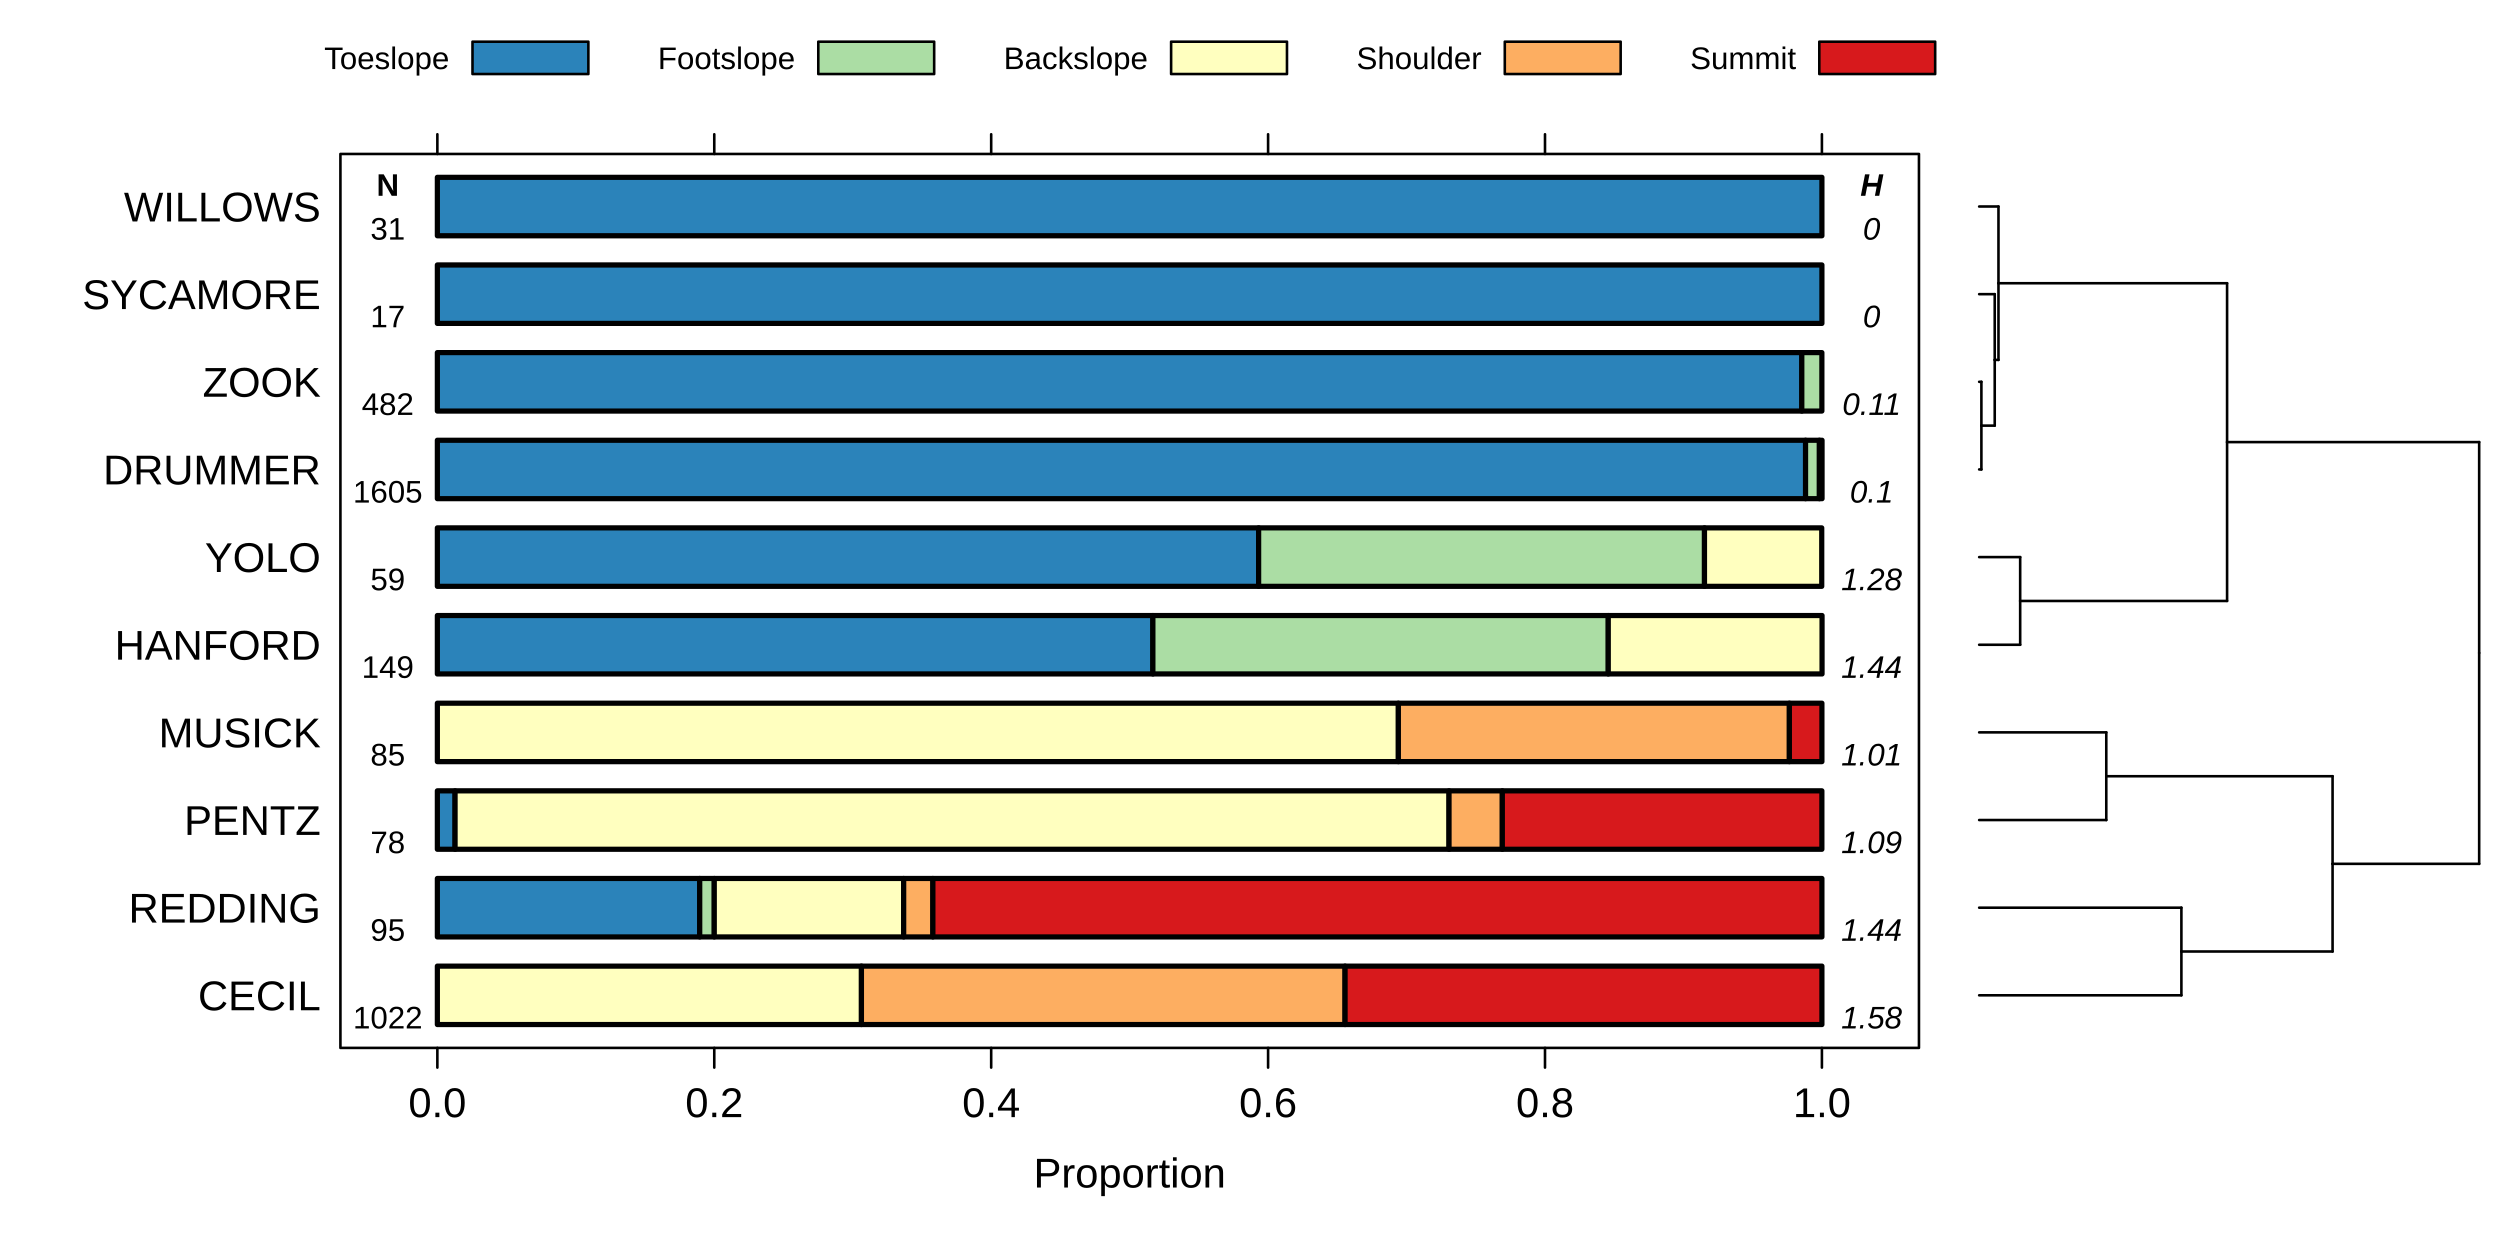
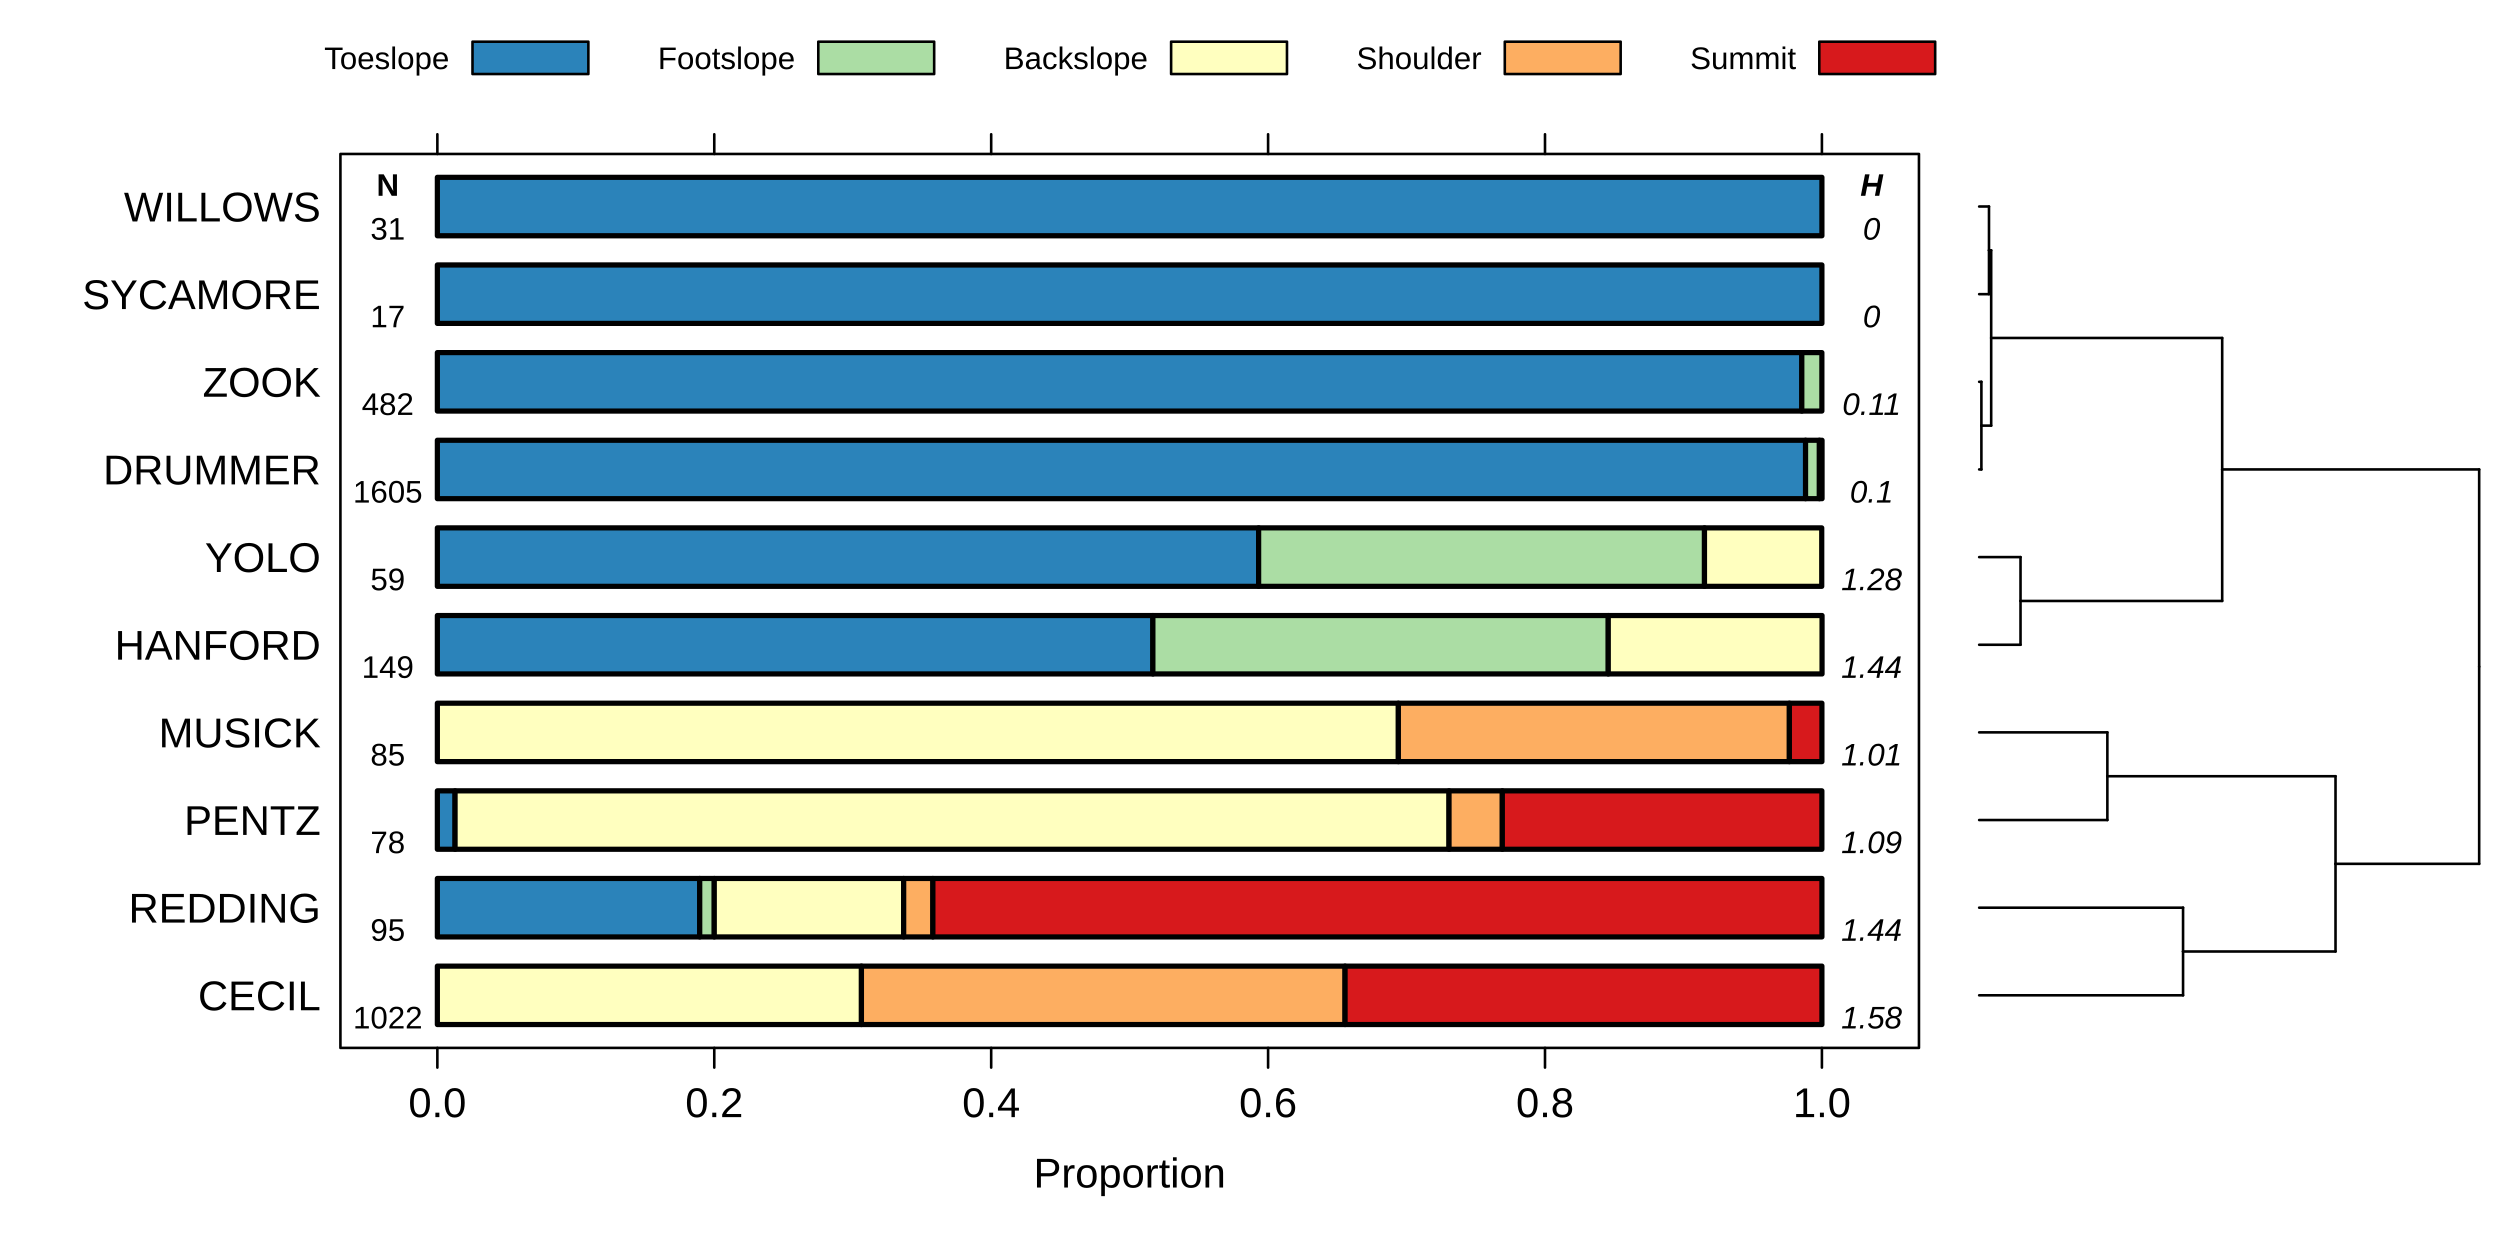
<svg xmlns="http://www.w3.org/2000/svg" class="svglite" width="720.00pt" height="360.00pt" viewBox="0 0 720.00 360.00">
  <defs>
    <style type="text/css">
    .svglite line, .svglite polyline, .svglite polygon, .svglite path, .svglite rect, .svglite circle {
      fill: none;
      stroke: #000000;
      stroke-linecap: round;
      stroke-linejoin: round;
      stroke-miterlimit: 10.00;
    }
    .svglite text {
      white-space: pre;
    }
  </style>
  </defs>
  <rect width="100%" height="100%" style="stroke: none; fill: #FFFFFF;" />
  <defs>
    <clipPath id="cpMC4wMHw3MjAuMDB8MC4wMHwzNjAuMDA=">
      <rect x="0.00" y="0.00" width="720.00" height="360.00" />
    </clipPath>
  </defs>
  <g clip-path="url(#cpMC4wMHw3MjAuMDB8MC4wMHwzNjAuMDA=)">
    <rect x="0.00" y="0.00" width="720.00" height="360.00" style="stroke-width: 0.75; stroke: none;" />
    <text x="325.35" y="342.00" text-anchor="middle" style="font-size: 12.00px; font-family: &quot;Arial&quot;;" textLength="55.37px" lengthAdjust="spacingAndGlyphs">Proportion</text>
  </g>
  <defs>
    <clipPath id="cpOTguMDR8NTUyLjY2fDQ0LjM0fDMwMS44MA==">
      <rect x="98.04" y="44.34" width="454.62" height="257.46" />
    </clipPath>
  </defs>
  <g clip-path="url(#cpOTguMDR8NTUyLjY2fDQ0LjM0fDMwMS44MA==)">
</g>
  <g clip-path="url(#cpMC4wMHw3MjAuMDB8MC4wMHwzNjAuMDA=)">
    <line x1="125.96" y1="44.34" x2="125.96" y2="38.67" style="stroke-width: 0.75;" />
    <line x1="205.71" y1="44.34" x2="205.71" y2="38.67" style="stroke-width: 0.75;" />
    <line x1="285.46" y1="44.34" x2="285.46" y2="38.67" style="stroke-width: 0.75;" />
    <line x1="365.21" y1="44.34" x2="365.21" y2="38.67" style="stroke-width: 0.75;" />
    <line x1="444.96" y1="44.34" x2="444.96" y2="38.67" style="stroke-width: 0.75;" />
    <line x1="524.71" y1="44.34" x2="524.71" y2="38.67" style="stroke-width: 0.75;" />
    <text x="92.37" y="290.95" text-anchor="end" style="font-size: 12.00px; font-family: &quot;Arial&quot;;" textLength="35.35px" lengthAdjust="spacingAndGlyphs">CECIL</text>
    <text x="92.37" y="265.71" text-anchor="end" style="font-size: 12.00px; font-family: &quot;Arial&quot;;" textLength="55.35px" lengthAdjust="spacingAndGlyphs">REDDING</text>
    <text x="92.37" y="240.47" text-anchor="end" style="font-size: 12.00px; font-family: &quot;Arial&quot;;" textLength="39.34px" lengthAdjust="spacingAndGlyphs">PENTZ</text>
    <text x="92.37" y="215.23" text-anchor="end" style="font-size: 12.00px; font-family: &quot;Arial&quot;;" textLength="46.68px" lengthAdjust="spacingAndGlyphs">MUSICK</text>
    <text x="92.37" y="189.99" text-anchor="end" style="font-size: 12.00px; font-family: &quot;Arial&quot;;" textLength="59.35px" lengthAdjust="spacingAndGlyphs">HANFORD</text>
    <text x="92.37" y="164.74" text-anchor="end" style="font-size: 12.00px; font-family: &quot;Arial&quot;;" textLength="33.36px" lengthAdjust="spacingAndGlyphs">YOLO</text>
    <text x="92.37" y="139.50" text-anchor="end" style="font-size: 12.00px; font-family: &quot;Arial&quot;;" textLength="62.68px" lengthAdjust="spacingAndGlyphs">DRUMMER</text>
    <text x="92.37" y="114.26" text-anchor="end" style="font-size: 12.00px; font-family: &quot;Arial&quot;;" textLength="34.01px" lengthAdjust="spacingAndGlyphs">ZOOK</text>
    <text x="92.37" y="89.02" text-anchor="end" style="font-size: 12.00px; font-family: &quot;Arial&quot;;" textLength="68.70px" lengthAdjust="spacingAndGlyphs">SYCAMORE</text>
    <text x="92.37" y="63.78" text-anchor="end" style="font-size: 12.00px; font-family: &quot;Arial&quot;;" textLength="56.68px" lengthAdjust="spacingAndGlyphs">WILLOWS</text>
    <line x1="125.96" y1="301.80" x2="125.96" y2="307.47" style="stroke-width: 0.75;" />
    <line x1="205.71" y1="301.80" x2="205.71" y2="307.47" style="stroke-width: 0.75;" />
    <line x1="285.46" y1="301.80" x2="285.46" y2="307.47" style="stroke-width: 0.75;" />
    <line x1="365.21" y1="301.80" x2="365.21" y2="307.47" style="stroke-width: 0.75;" />
    <line x1="444.96" y1="301.80" x2="444.96" y2="307.47" style="stroke-width: 0.75;" />
    <line x1="524.71" y1="301.80" x2="524.71" y2="307.47" style="stroke-width: 0.75;" />
    <text x="125.96" y="321.73" text-anchor="middle" style="font-size: 12.00px; font-family: &quot;Arial&quot;;" textLength="16.68px" lengthAdjust="spacingAndGlyphs">0.0</text>
    <text x="205.71" y="321.73" text-anchor="middle" style="font-size: 12.00px; font-family: &quot;Arial&quot;;" textLength="16.68px" lengthAdjust="spacingAndGlyphs">0.2</text>
    <text x="285.46" y="321.73" text-anchor="middle" style="font-size: 12.00px; font-family: &quot;Arial&quot;;" textLength="16.68px" lengthAdjust="spacingAndGlyphs">0.4</text>
    <text x="365.21" y="321.73" text-anchor="middle" style="font-size: 12.00px; font-family: &quot;Arial&quot;;" textLength="16.68px" lengthAdjust="spacingAndGlyphs">0.6</text>
    <text x="444.96" y="321.73" text-anchor="middle" style="font-size: 12.00px; font-family: &quot;Arial&quot;;" textLength="16.68px" lengthAdjust="spacingAndGlyphs">0.8</text>
    <text x="524.71" y="321.73" text-anchor="middle" style="font-size: 12.00px; font-family: &quot;Arial&quot;;" textLength="16.68px" lengthAdjust="spacingAndGlyphs">1.0</text>
  </g>
  <g clip-path="url(#cpOTguMDR8NTUyLjY2fDQ0LjM0fDMwMS44MA==)">
    <rect x="125.96" y="278.24" width="122.14" height="16.83" style="stroke-width: 1.50; fill: #FFFFBF;" />
    <rect x="248.09" y="278.24" width="139.28" height="16.83" style="stroke-width: 1.50; fill: #FDAE61;" />
    <rect x="387.38" y="278.24" width="137.33" height="16.83" style="stroke-width: 1.50; fill: #D7191C;" />
    <rect x="125.96" y="126.79" width="394.04" height="16.83" style="stroke-width: 1.50; fill: #2B83BA;" />
    <rect x="520.00" y="126.79" width="3.99" height="16.83" style="stroke-width: 1.50; fill: #ABDDA4;" />
    <rect x="523.99" y="126.79" width="0.76" height="16.83" style="stroke-width: 1.50; fill: #D7191C;" />
    <rect x="125.96" y="177.27" width="206.07" height="16.83" style="stroke-width: 1.50; fill: #2B83BA;" />
    <rect x="332.03" y="177.27" width="131.15" height="16.83" style="stroke-width: 1.50; fill: #ABDDA4;" />
    <rect x="463.18" y="177.27" width="61.57" height="16.83" style="stroke-width: 1.50; fill: #FFFFBF;" />
    <rect x="125.96" y="202.52" width="276.77" height="16.83" style="stroke-width: 1.50; fill: #FFFFBF;" />
    <rect x="402.73" y="202.52" width="112.61" height="16.83" style="stroke-width: 1.50; fill: #FDAE61;" />
    <rect x="515.34" y="202.52" width="9.37" height="16.83" style="stroke-width: 1.50; fill: #D7191C;" />
    <rect x="125.96" y="227.76" width="5.10" height="16.83" style="stroke-width: 1.50; fill: #2B83BA;" />
    <rect x="131.06" y="227.76" width="286.26" height="16.83" style="stroke-width: 1.50; fill: #FFFFBF;" />
    <rect x="417.32" y="227.76" width="15.35" height="16.83" style="stroke-width: 1.50; fill: #FDAE61;" />
    <rect x="432.67" y="227.76" width="92.03" height="16.83" style="stroke-width: 1.50; fill: #D7191C;" />
    <rect x="125.96" y="253.00" width="75.56" height="16.83" style="stroke-width: 1.50; fill: #2B83BA;" />
    <rect x="201.52" y="253.00" width="4.19" height="16.83" style="stroke-width: 1.50; fill: #ABDDA4;" />
    <rect x="205.71" y="253.00" width="54.55" height="16.83" style="stroke-width: 1.50; fill: #FFFFBF;" />
    <rect x="260.26" y="253.00" width="8.41" height="16.83" style="stroke-width: 1.50; fill: #FDAE61;" />
    <rect x="268.67" y="253.00" width="256.04" height="16.83" style="stroke-width: 1.50; fill: #D7191C;" />
    <rect x="125.96" y="76.31" width="398.75" height="16.83" style="stroke-width: 1.50; fill: #2B83BA;" />
    <rect x="125.96" y="51.07" width="398.75" height="16.83" style="stroke-width: 1.50; fill: #2B83BA;" />
    <rect x="125.96" y="152.03" width="236.54" height="16.83" style="stroke-width: 1.50; fill: #2B83BA;" />
    <rect x="362.49" y="152.03" width="128.40" height="16.83" style="stroke-width: 1.50; fill: #ABDDA4;" />
    <rect x="490.89" y="152.03" width="33.77" height="16.83" style="stroke-width: 1.50; fill: #FFFFBF;" />
    <rect x="125.96" y="101.55" width="392.97" height="16.83" style="stroke-width: 1.50; fill: #2B83BA;" />
    <rect x="518.92" y="101.55" width="5.78" height="16.83" style="stroke-width: 1.50; fill: #ABDDA4;" />
    <text x="111.68" y="296.19" text-anchor="middle" style="font-size: 9.00px; font-family: &quot;Arial&quot;;" textLength="20.02px" lengthAdjust="spacingAndGlyphs">1022</text>
    <text x="111.68" y="270.94" text-anchor="middle" style="font-size: 9.00px; font-family: &quot;Arial&quot;;" textLength="10.01px" lengthAdjust="spacingAndGlyphs">95</text>
    <text x="111.68" y="245.70" text-anchor="middle" style="font-size: 9.00px; font-family: &quot;Arial&quot;;" textLength="10.01px" lengthAdjust="spacingAndGlyphs">78</text>
    <text x="111.68" y="220.46" text-anchor="middle" style="font-size: 9.00px; font-family: &quot;Arial&quot;;" textLength="10.01px" lengthAdjust="spacingAndGlyphs">85</text>
    <text x="111.68" y="195.22" text-anchor="middle" style="font-size: 9.00px; font-family: &quot;Arial&quot;;" textLength="15.01px" lengthAdjust="spacingAndGlyphs">149</text>
    <text x="111.68" y="169.98" text-anchor="middle" style="font-size: 9.00px; font-family: &quot;Arial&quot;;" textLength="10.01px" lengthAdjust="spacingAndGlyphs">59</text>
    <text x="111.68" y="144.74" text-anchor="middle" style="font-size: 9.00px; font-family: &quot;Arial&quot;;" textLength="20.02px" lengthAdjust="spacingAndGlyphs">1605</text>
    <text x="111.68" y="119.50" text-anchor="middle" style="font-size: 9.00px; font-family: &quot;Arial&quot;;" textLength="15.01px" lengthAdjust="spacingAndGlyphs">482</text>
    <text x="111.68" y="94.25" text-anchor="middle" style="font-size: 9.00px; font-family: &quot;Arial&quot;;" textLength="10.01px" lengthAdjust="spacingAndGlyphs">17</text>
    <text x="111.68" y="69.01" text-anchor="middle" style="font-size: 9.00px; font-family: &quot;Arial&quot;;" textLength="10.01px" lengthAdjust="spacingAndGlyphs">31</text>
    <text x="539.02" y="296.19" text-anchor="middle" style="font-size: 9.00px; font-style: italic; font-family: &quot;Arial&quot;;" textLength="17.51px" lengthAdjust="spacingAndGlyphs">1.58</text>
    <text x="539.02" y="270.94" text-anchor="middle" style="font-size: 9.00px; font-style: italic; font-family: &quot;Arial&quot;;" textLength="17.51px" lengthAdjust="spacingAndGlyphs">1.44</text>
    <text x="539.02" y="245.70" text-anchor="middle" style="font-size: 9.00px; font-style: italic; font-family: &quot;Arial&quot;;" textLength="17.51px" lengthAdjust="spacingAndGlyphs">1.09</text>
    <text x="539.02" y="220.46" text-anchor="middle" style="font-size: 9.00px; font-style: italic; font-family: &quot;Arial&quot;;" textLength="17.51px" lengthAdjust="spacingAndGlyphs">1.01</text>
    <text x="539.02" y="195.22" text-anchor="middle" style="font-size: 9.00px; font-style: italic; font-family: &quot;Arial&quot;;" textLength="17.51px" lengthAdjust="spacingAndGlyphs">1.44</text>
    <text x="539.02" y="169.98" text-anchor="middle" style="font-size: 9.00px; font-style: italic; font-family: &quot;Arial&quot;;" textLength="17.51px" lengthAdjust="spacingAndGlyphs">1.28</text>
    <text x="539.02" y="144.74" text-anchor="middle" style="font-size: 9.00px; font-style: italic; font-family: &quot;Arial&quot;;" textLength="12.51px" lengthAdjust="spacingAndGlyphs">0.1</text>
    <text x="539.02" y="119.50" text-anchor="middle" style="font-size: 9.00px; font-style: italic; font-family: &quot;Arial&quot;;" textLength="16.84px" lengthAdjust="spacingAndGlyphs">0.11</text>
    <text x="539.02" y="94.25" text-anchor="middle" style="font-size: 9.00px; font-style: italic; font-family: &quot;Arial&quot;;" textLength="5.00px" lengthAdjust="spacingAndGlyphs">0</text>
    <text x="539.02" y="69.01" text-anchor="middle" style="font-size: 9.00px; font-style: italic; font-family: &quot;Arial&quot;;" textLength="5.00px" lengthAdjust="spacingAndGlyphs">0</text>
    <text x="111.68" y="56.39" text-anchor="middle" style="font-size: 9.00px; font-weight: bold; font-family: &quot;Arial&quot;;" textLength="6.50px" lengthAdjust="spacingAndGlyphs">N</text>
    <text x="539.02" y="56.39" text-anchor="middle" style="font-size: 9.00px; font-weight: bold; font-style: italic; font-family: &quot;Arial&quot;;" textLength="6.50px" lengthAdjust="spacingAndGlyphs">H</text>
  </g>
  <g clip-path="url(#cpMC4wMHw3MjAuMDB8MC4wMHwzNjAuMDA=)">
    <rect x="98.04" y="44.34" width="454.62" height="257.46" style="stroke-width: 0.75;" />
    <rect x="90.04" y="12.00" width="470.63" height="9.33" style="stroke-width: 0.75; stroke: none;" />
    <text x="93.37" y="19.89" style="font-size: 9.00px; font-family: &quot;Arial&quot;;" textLength="36.02px" lengthAdjust="spacingAndGlyphs">Toeslope</text>
    <text x="189.47" y="19.89" style="font-size: 9.00px; font-family: &quot;Arial&quot;;" textLength="39.52px" lengthAdjust="spacingAndGlyphs">Footslope</text>
    <text x="289.07" y="19.89" style="font-size: 9.00px; font-family: &quot;Arial&quot;;" textLength="41.52px" lengthAdjust="spacingAndGlyphs">Backslope</text>
    <text x="390.68" y="19.89" style="font-size: 9.00px; font-family: &quot;Arial&quot;;" textLength="36.02px" lengthAdjust="spacingAndGlyphs">Shoulder</text>
    <text x="486.77" y="19.89" style="font-size: 9.00px; font-family: &quot;Arial&quot;;" textLength="30.50px" lengthAdjust="spacingAndGlyphs">Summit</text>
    <rect x="136.08" y="12.00" width="33.37" height="9.33" style="stroke-width: 0.75; fill: #2B83BA;" />
    <rect x="235.67" y="12.00" width="33.37" height="9.33" style="stroke-width: 0.75; fill: #ABDDA4;" />
    <rect x="337.28" y="12.00" width="33.37" height="9.33" style="stroke-width: 0.75; fill: #FFFFBF;" />
    <rect x="433.38" y="12.00" width="33.37" height="9.33" style="stroke-width: 0.75; fill: #FDAE61;" />
    <rect x="523.96" y="12.00" width="33.37" height="9.33" style="stroke-width: 0.75; fill: #D7191C;" />
-     <line x1="714.00" y1="188.05" x2="714.00" y2="248.79" style="stroke-width: 0.75;" />
-     <line x1="714.00" y1="248.79" x2="671.78" y2="248.79" style="stroke-width: 0.75;" />
-     <line x1="714.00" y1="188.05" x2="714.00" y2="127.32" style="stroke-width: 0.75;" />
-     <line x1="714.00" y1="127.32" x2="641.40" y2="127.32" style="stroke-width: 0.75;" />
-     <line x1="671.78" y1="248.79" x2="671.78" y2="274.03" style="stroke-width: 0.75;" />
-     <line x1="671.78" y1="274.03" x2="628.24" y2="274.03" style="stroke-width: 0.75;" />
-     <line x1="671.78" y1="248.79" x2="671.78" y2="223.55" style="stroke-width: 0.75;" />
-     <line x1="671.78" y1="223.55" x2="606.61" y2="223.55" style="stroke-width: 0.75;" />
-     <line x1="628.24" y1="274.03" x2="628.24" y2="286.65" style="stroke-width: 0.75;" />
-     <line x1="628.24" y1="286.65" x2="570.00" y2="286.65" style="stroke-width: 0.75;" />
-     <line x1="628.24" y1="274.03" x2="628.24" y2="261.41" style="stroke-width: 0.75;" />
-     <line x1="628.24" y1="261.41" x2="570.00" y2="261.41" style="stroke-width: 0.75;" />
-     <line x1="606.61" y1="223.55" x2="606.61" y2="236.17" style="stroke-width: 0.75;" />
-     <line x1="606.61" y1="236.17" x2="570.00" y2="236.17" style="stroke-width: 0.75;" />
-     <line x1="606.61" y1="223.55" x2="606.61" y2="210.93" style="stroke-width: 0.75;" />
-     <line x1="606.61" y1="210.93" x2="570.00" y2="210.93" style="stroke-width: 0.75;" />
-     <line x1="641.40" y1="127.32" x2="641.40" y2="173.07" style="stroke-width: 0.75;" />
-     <line x1="641.40" y1="173.07" x2="581.81" y2="173.07" style="stroke-width: 0.75;" />
-     <line x1="641.40" y1="127.32" x2="641.40" y2="81.57" style="stroke-width: 0.75;" />
-     <line x1="641.40" y1="81.57" x2="575.56" y2="81.57" style="stroke-width: 0.75;" />
-     <line x1="581.81" y1="173.07" x2="581.81" y2="185.69" style="stroke-width: 0.75;" />
-     <line x1="581.81" y1="185.69" x2="570.00" y2="185.69" style="stroke-width: 0.75;" />
-     <line x1="581.81" y1="173.07" x2="581.81" y2="160.45" style="stroke-width: 0.75;" />
-     <line x1="581.81" y1="160.45" x2="570.00" y2="160.45" style="stroke-width: 0.75;" />
-     <line x1="575.56" y1="81.57" x2="575.56" y2="103.65" style="stroke-width: 0.75;" />
-     <line x1="575.56" y1="103.65" x2="574.48" y2="103.65" style="stroke-width: 0.75;" />
-     <line x1="575.56" y1="81.57" x2="575.56" y2="59.48" style="stroke-width: 0.75;" />
-     <line x1="575.56" y1="59.48" x2="570.00" y2="59.48" style="stroke-width: 0.75;" />
-     <line x1="574.48" y1="103.65" x2="574.48" y2="122.58" style="stroke-width: 0.75;" />
-     <line x1="574.48" y1="122.58" x2="570.64" y2="122.58" style="stroke-width: 0.75;" />
-     <line x1="574.48" y1="103.65" x2="574.48" y2="84.72" style="stroke-width: 0.75;" />
-     <line x1="574.48" y1="84.72" x2="570.00" y2="84.72" style="stroke-width: 0.75;" />
+     <line x1="714.00" y1="192.00" x2="714.00" y2="248.79" style="stroke-width: 0.75;" />
+     <line x1="714.00" y1="248.79" x2="672.63" y2="248.79" style="stroke-width: 0.75;" />
+     <line x1="714.00" y1="192.00" x2="714.00" y2="135.20" style="stroke-width: 0.75;" />
+     <line x1="714.00" y1="135.20" x2="639.99" y2="135.20" style="stroke-width: 0.75;" />
+     <line x1="672.63" y1="248.79" x2="672.63" y2="274.03" style="stroke-width: 0.75;" />
+     <line x1="672.63" y1="274.03" x2="628.72" y2="274.03" style="stroke-width: 0.75;" />
+     <line x1="672.63" y1="248.79" x2="672.63" y2="223.55" style="stroke-width: 0.75;" />
+     <line x1="672.63" y1="223.55" x2="606.92" y2="223.55" style="stroke-width: 0.75;" />
+     <line x1="628.72" y1="274.03" x2="628.72" y2="286.65" style="stroke-width: 0.75;" />
+     <line x1="628.72" y1="286.65" x2="570.00" y2="286.65" style="stroke-width: 0.75;" />
+     <line x1="628.72" y1="274.03" x2="628.72" y2="261.41" style="stroke-width: 0.75;" />
+     <line x1="628.72" y1="261.41" x2="570.00" y2="261.41" style="stroke-width: 0.75;" />
+     <line x1="606.92" y1="223.55" x2="606.92" y2="236.17" style="stroke-width: 0.75;" />
+     <line x1="606.92" y1="236.17" x2="570.00" y2="236.17" style="stroke-width: 0.75;" />
+     <line x1="606.92" y1="223.55" x2="606.92" y2="210.93" style="stroke-width: 0.75;" />
+     <line x1="606.92" y1="210.93" x2="570.00" y2="210.93" style="stroke-width: 0.75;" />
+     <line x1="639.99" y1="135.20" x2="639.99" y2="173.07" style="stroke-width: 0.75;" />
+     <line x1="639.99" y1="173.07" x2="581.91" y2="173.07" style="stroke-width: 0.75;" />
+     <line x1="639.99" y1="135.20" x2="639.99" y2="97.34" style="stroke-width: 0.75;" />
+     <line x1="639.99" y1="97.34" x2="573.46" y2="97.34" style="stroke-width: 0.75;" />
+     <line x1="581.91" y1="173.07" x2="581.91" y2="185.69" style="stroke-width: 0.75;" />
+     <line x1="581.91" y1="185.69" x2="570.00" y2="185.69" style="stroke-width: 0.75;" />
+     <line x1="581.91" y1="173.07" x2="581.91" y2="160.45" style="stroke-width: 0.75;" />
+     <line x1="581.91" y1="160.45" x2="570.00" y2="160.45" style="stroke-width: 0.75;" />
+     <line x1="573.46" y1="97.34" x2="573.46" y2="122.58" style="stroke-width: 0.75;" />
+     <line x1="573.46" y1="122.58" x2="570.64" y2="122.58" style="stroke-width: 0.75;" />
+     <line x1="573.46" y1="97.34" x2="573.46" y2="72.10" style="stroke-width: 0.75;" />
+     <line x1="573.46" y1="72.10" x2="572.83" y2="72.10" style="stroke-width: 0.75;" />
    <line x1="570.64" y1="122.58" x2="570.64" y2="135.20" style="stroke-width: 0.75;" />
    <line x1="570.64" y1="135.20" x2="570.00" y2="135.20" style="stroke-width: 0.75;" />
    <line x1="570.64" y1="122.58" x2="570.64" y2="109.96" style="stroke-width: 0.75;" />
    <line x1="570.64" y1="109.96" x2="570.00" y2="109.96" style="stroke-width: 0.75;" />
+     <line x1="572.83" y1="72.10" x2="572.83" y2="84.72" style="stroke-width: 0.75;" />
+     <line x1="572.83" y1="84.72" x2="570.00" y2="84.72" style="stroke-width: 0.75;" />
+     <line x1="572.83" y1="72.10" x2="572.83" y2="59.48" style="stroke-width: 0.75;" />
+     <line x1="572.83" y1="59.48" x2="570.00" y2="59.48" style="stroke-width: 0.75;" />
  </g>
</svg>
